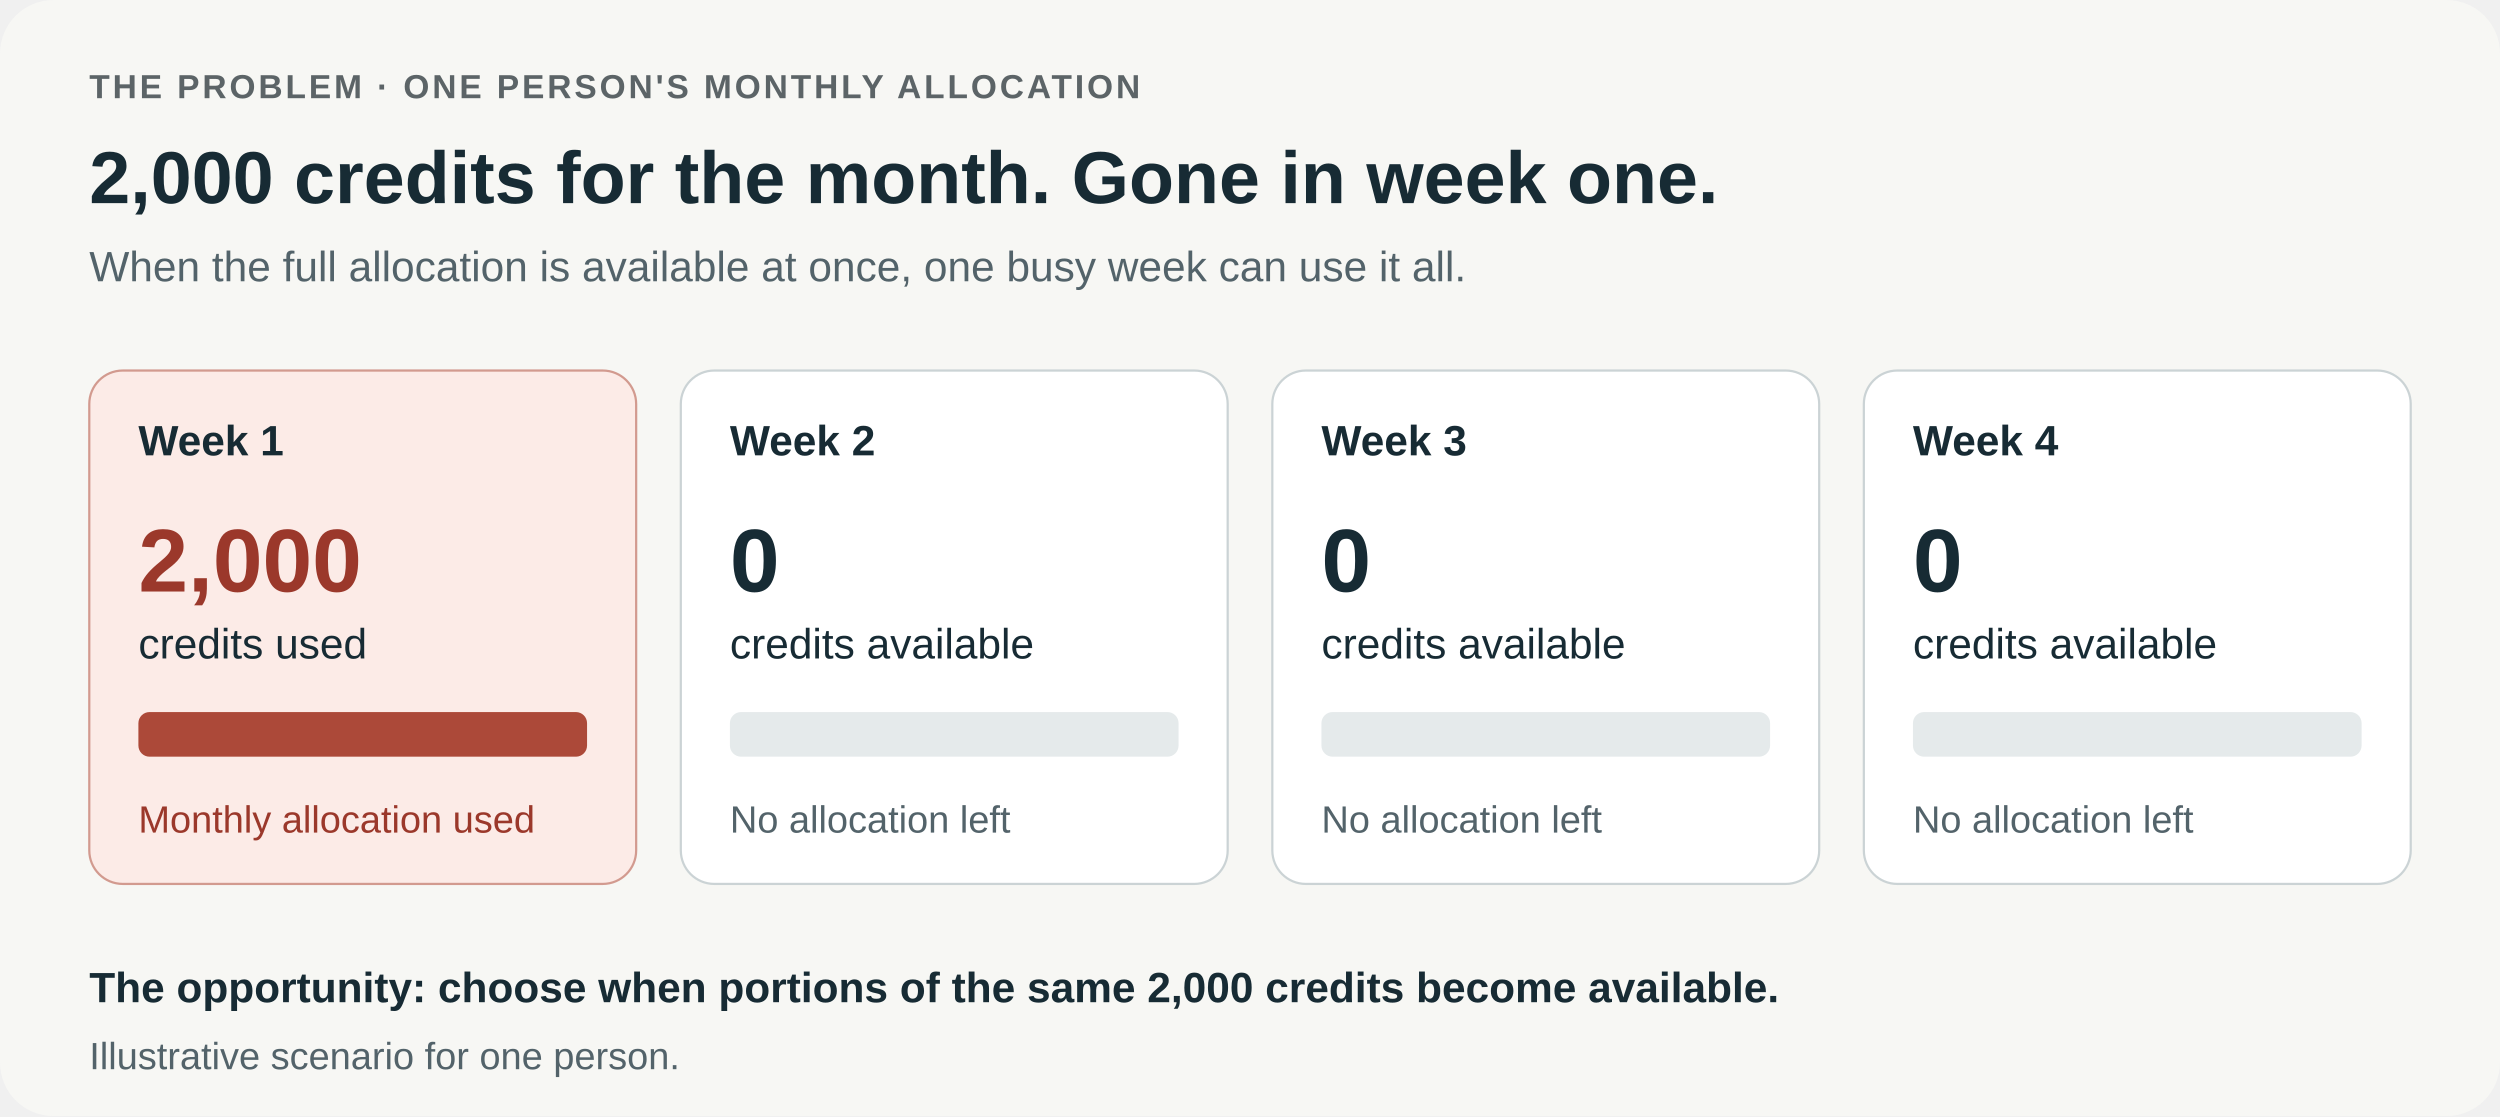
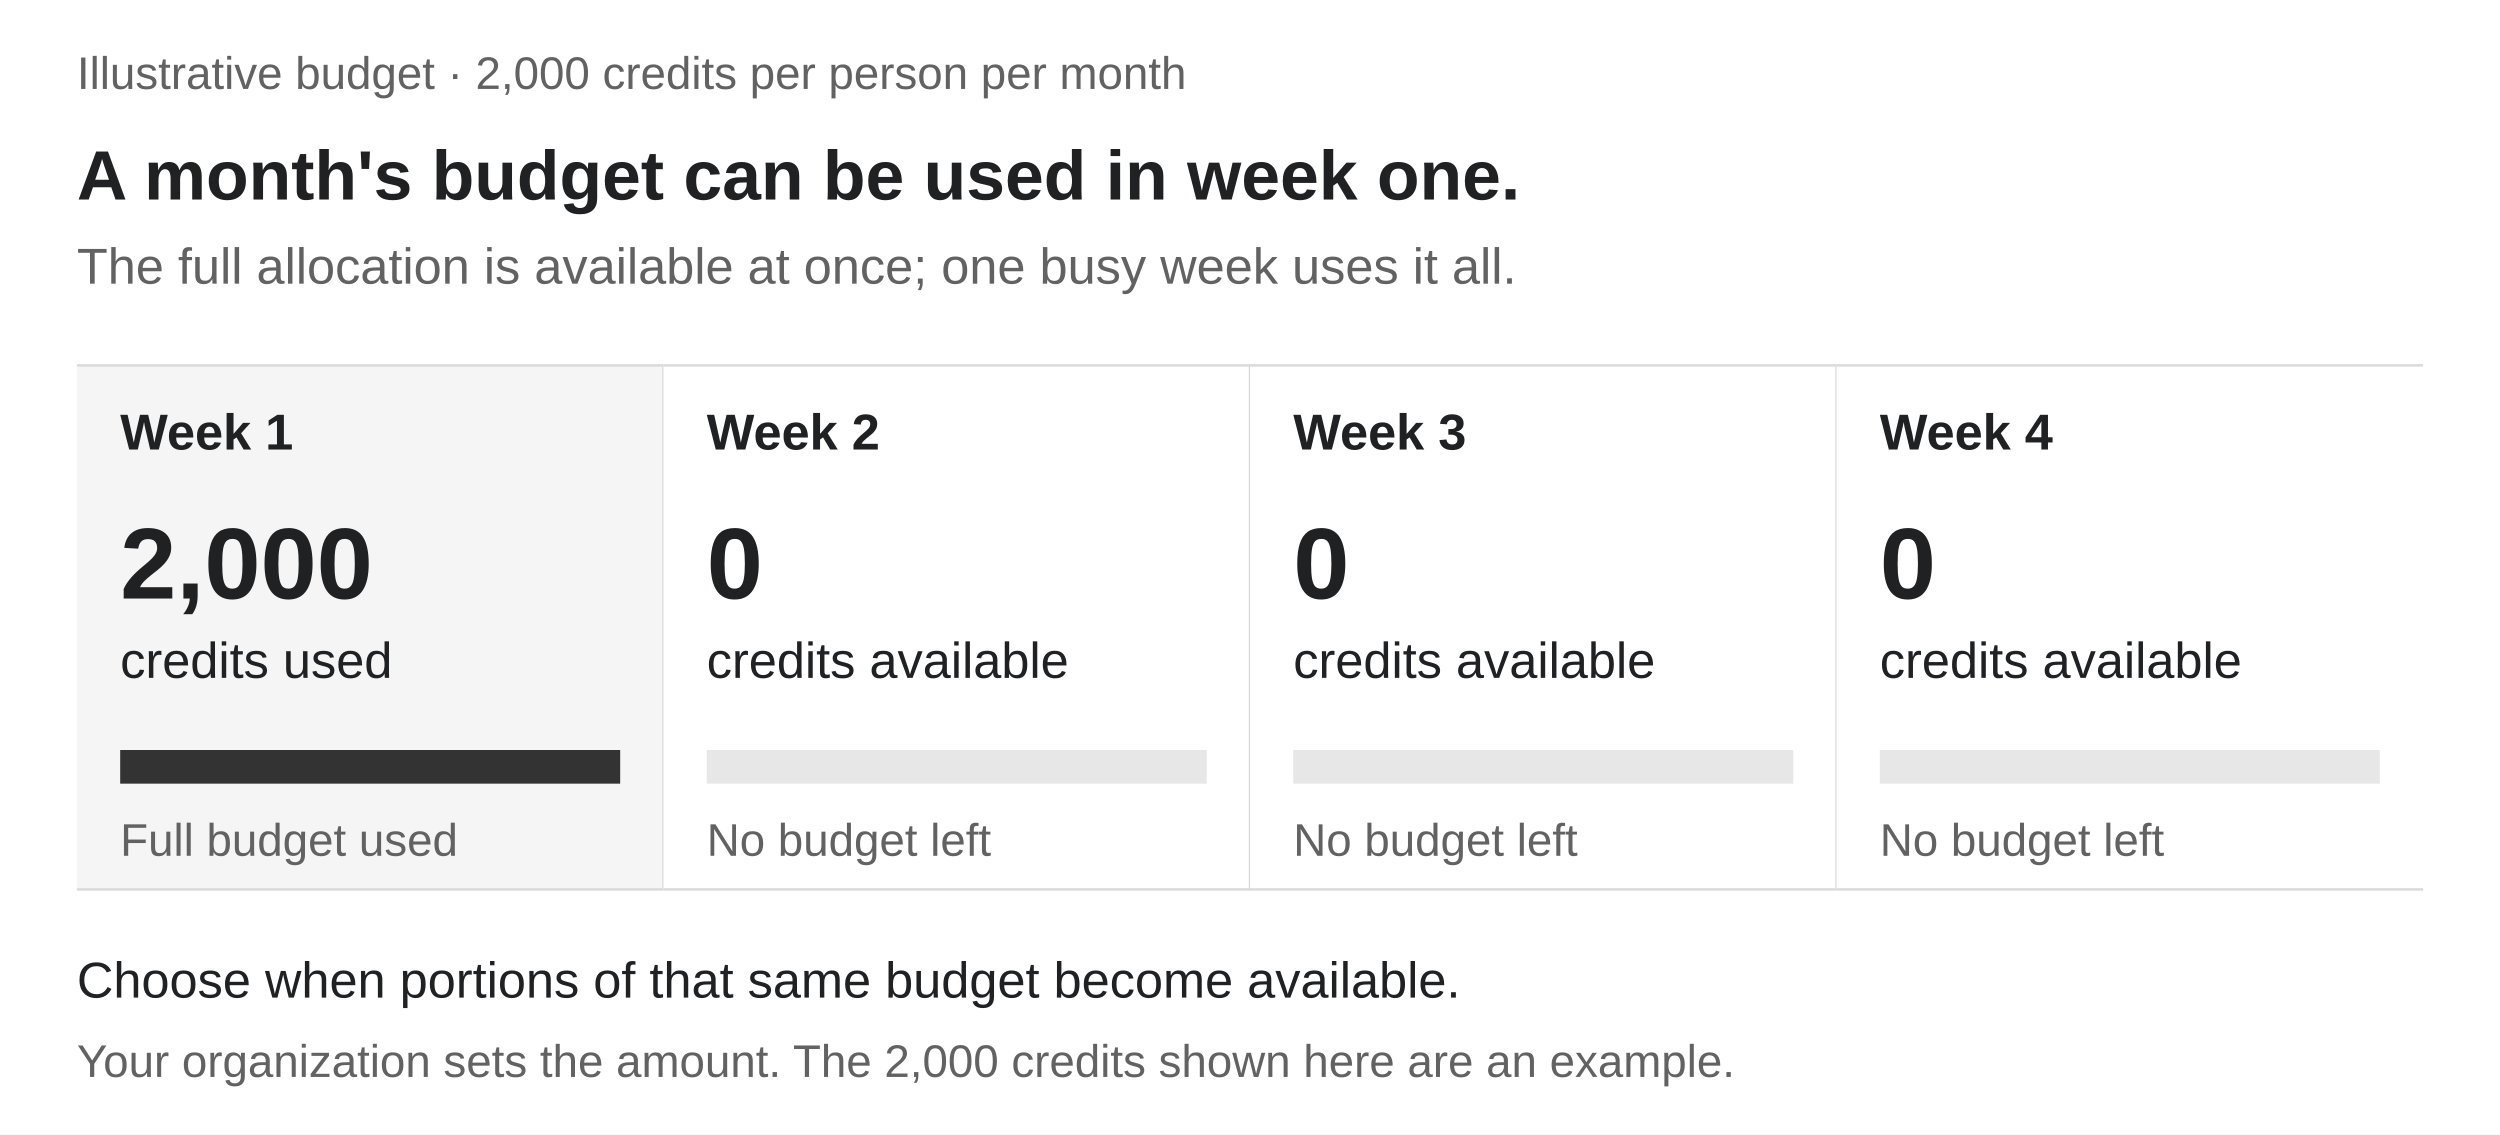
- <svg xmlns="http://www.w3.org/2000/svg" width="1120" height="500" viewBox="0 0 1120 500" role="img" aria-labelledby="title description">
+ <svg xmlns="http://www.w3.org/2000/svg" width="1040" height="472" viewBox="0 0 1040 472" role="img" aria-labelledby="title description">
  <defs>
-     <style>text{font-family:Arial,Helvetica,sans-serif;fill:#172b34}.eyebrow{font-size:15px;font-weight:700;letter-spacing:1.3px;fill:#5c6467}.heading{font-size:33px;font-weight:700}.label{font-size:19px}.small{font-size:17px}.value{font-size:40px;font-weight:700}.muted{fill:#53636a}.warm{fill:#9b382b}</style>
+     <style>text{font-family:Arial,Helvetica,sans-serif;fill:#202123}.eyebrow{font-size:19px;fill:#626262}.heading{font-size:29px;font-weight:600}.label{font-size:21px}.small{font-size:19px}.value{font-size:42px;font-weight:600}.muted{fill:#626262}</style>
  </defs>
-   <rect width="1120" height="500" rx="24" fill="#f7f7f4" />
-   <text x="40" y="44" class="eyebrow">THE PROBLEM · ONE PERSON'S MONTHLY ALLOCATION</text>
-   <text x="40" y="91" class="heading">2,000 credits for the month. Gone in week one.</text>
-   <text x="40" y="126" class="label muted">When the full allocation is available at once, one busy week can use it all.</text>
-   <g transform="translate(40 166)">
-     <rect width="245" height="230" rx="15" fill="#fcebe7" stroke="#d29a8f" />
-     <text x="22" y="38" class="label" font-weight="700">Week 1</text>
-     <text x="22" y="99" class="value warm">2,000</text>
-     <text x="22" y="129" class="label">credits used</text>
-     <rect x="22" y="153" width="201" height="20" rx="5" fill="#ac4939" />
-     <text x="22" y="207" class="small warm">Monthly allocation used</text>
+   <rect width="1040" height="472" fill="#fff" />
+   <text x="32" y="37" class="eyebrow">Illustrative budget · 2,000 credits per person per month</text>
+   <text x="32" y="83" class="heading">A month's budget can be used in week one.</text>
+   <text x="32" y="118" class="label muted">The full allocation is available at once; one busy week uses it all.</text>
+   <g transform="translate(32 152)">
+     <rect width="244" height="218" fill="#f5f5f5" />
+     <path d="M0 0h244M0 218h244" stroke="#d9d9d9" />
+     <path d="M244 0v218" stroke="#d9d9d9" />
+     <text x="18" y="35" class="label" font-weight="600">Week 1</text>
+     <text x="18" y="97" class="value">2,000</text>
+     <text x="18" y="130" class="label">credits used</text>
+     <rect x="18" y="160" width="208" height="14" fill="#333" />
+     <text x="18" y="204" class="small muted">Full budget used</text>
  </g>
-   <g transform="translate(305 166)">
-     <rect width="245" height="230" rx="15" fill="#fff" stroke="#cbd3d5" />
-     <text x="22" y="38" class="label" font-weight="700">Week 2</text>
-     <text x="22" y="99" class="value">0</text>
-     <text x="22" y="129" class="label">credits available</text>
-     <rect x="22" y="153" width="201" height="20" rx="5" fill="#e5eaeb" />
-     <text x="22" y="207" class="small muted">No allocation left</text>
+   <g transform="translate(276 152)">
+     <rect width="244" height="218" fill="#fff" />
+     <path d="M0 0h244M0 218h244" stroke="#d9d9d9" />
+     <path d="M244 0v218" stroke="#d9d9d9" />
+     <text x="18" y="35" class="label" font-weight="600">Week 2</text>
+     <text x="18" y="97" class="value">0</text>
+     <text x="18" y="130" class="label">credits available</text>
+     <rect x="18" y="160" width="208" height="14" fill="#e7e7e7" />
+     <text x="18" y="204" class="small muted">No budget left</text>
  </g>
-   <g transform="translate(570 166)">
-     <rect width="245" height="230" rx="15" fill="#fff" stroke="#cbd3d5" />
-     <text x="22" y="38" class="label" font-weight="700">Week 3</text>
-     <text x="22" y="99" class="value">0</text>
-     <text x="22" y="129" class="label">credits available</text>
-     <rect x="22" y="153" width="201" height="20" rx="5" fill="#e5eaeb" />
-     <text x="22" y="207" class="small muted">No allocation left</text>
+   <g transform="translate(520 152)">
+     <rect width="244" height="218" fill="#fff" />
+     <path d="M0 0h244M0 218h244" stroke="#d9d9d9" />
+     <path d="M244 0v218" stroke="#d9d9d9" />
+     <text x="18" y="35" class="label" font-weight="600">Week 3</text>
+     <text x="18" y="97" class="value">0</text>
+     <text x="18" y="130" class="label">credits available</text>
+     <rect x="18" y="160" width="208" height="14" fill="#e7e7e7" />
+     <text x="18" y="204" class="small muted">No budget left</text>
  </g>
-   <g transform="translate(835 166)">
-     <rect width="245" height="230" rx="15" fill="#fff" stroke="#cbd3d5" />
-     <text x="22" y="38" class="label" font-weight="700">Week 4</text>
-     <text x="22" y="99" class="value">0</text>
-     <text x="22" y="129" class="label">credits available</text>
-     <rect x="22" y="153" width="201" height="20" rx="5" fill="#e5eaeb" />
-     <text x="22" y="207" class="small muted">No allocation left</text>
+   <g transform="translate(764 152)">
+     <rect width="244" height="218" fill="#fff" />
+     <path d="M0 0h244M0 218h244" stroke="#d9d9d9" />
+     <text x="18" y="35" class="label" font-weight="600">Week 4</text>
+     <text x="18" y="97" class="value">0</text>
+     <text x="18" y="130" class="label">credits available</text>
+     <rect x="18" y="160" width="208" height="14" fill="#e7e7e7" />
+     <text x="18" y="204" class="small muted">No budget left</text>
  </g>
-   <text x="40" y="449" class="label" font-weight="700">The opportunity: choose when portions of the same 2,000 credits become available.</text>
-   <text x="40" y="479" class="small muted">Illustrative scenario for one person.</text>
+   <text x="32" y="415" class="label">Choose when portions of that same budget become available.</text>
+   <text x="32" y="448" class="small muted">Your organization sets the amount. The 2,000 credits shown here are an example.</text>
</svg>
